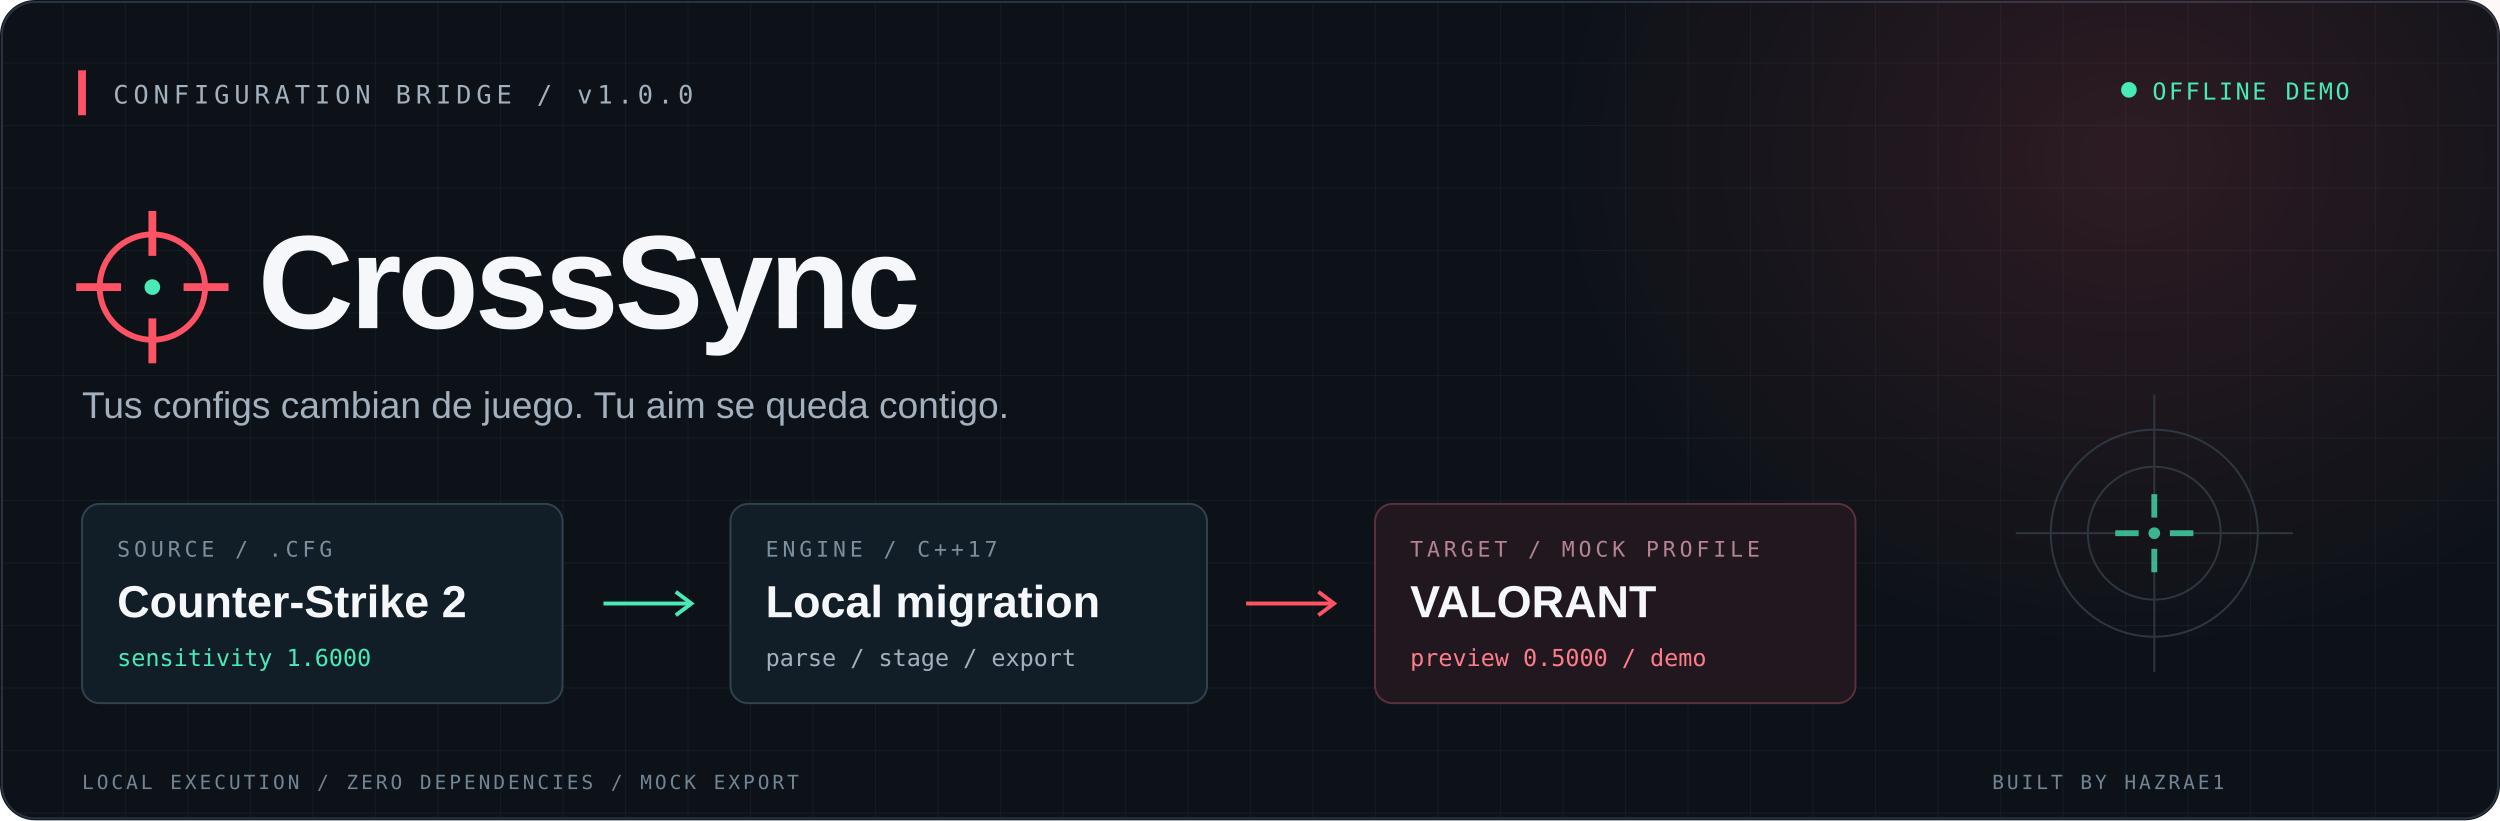
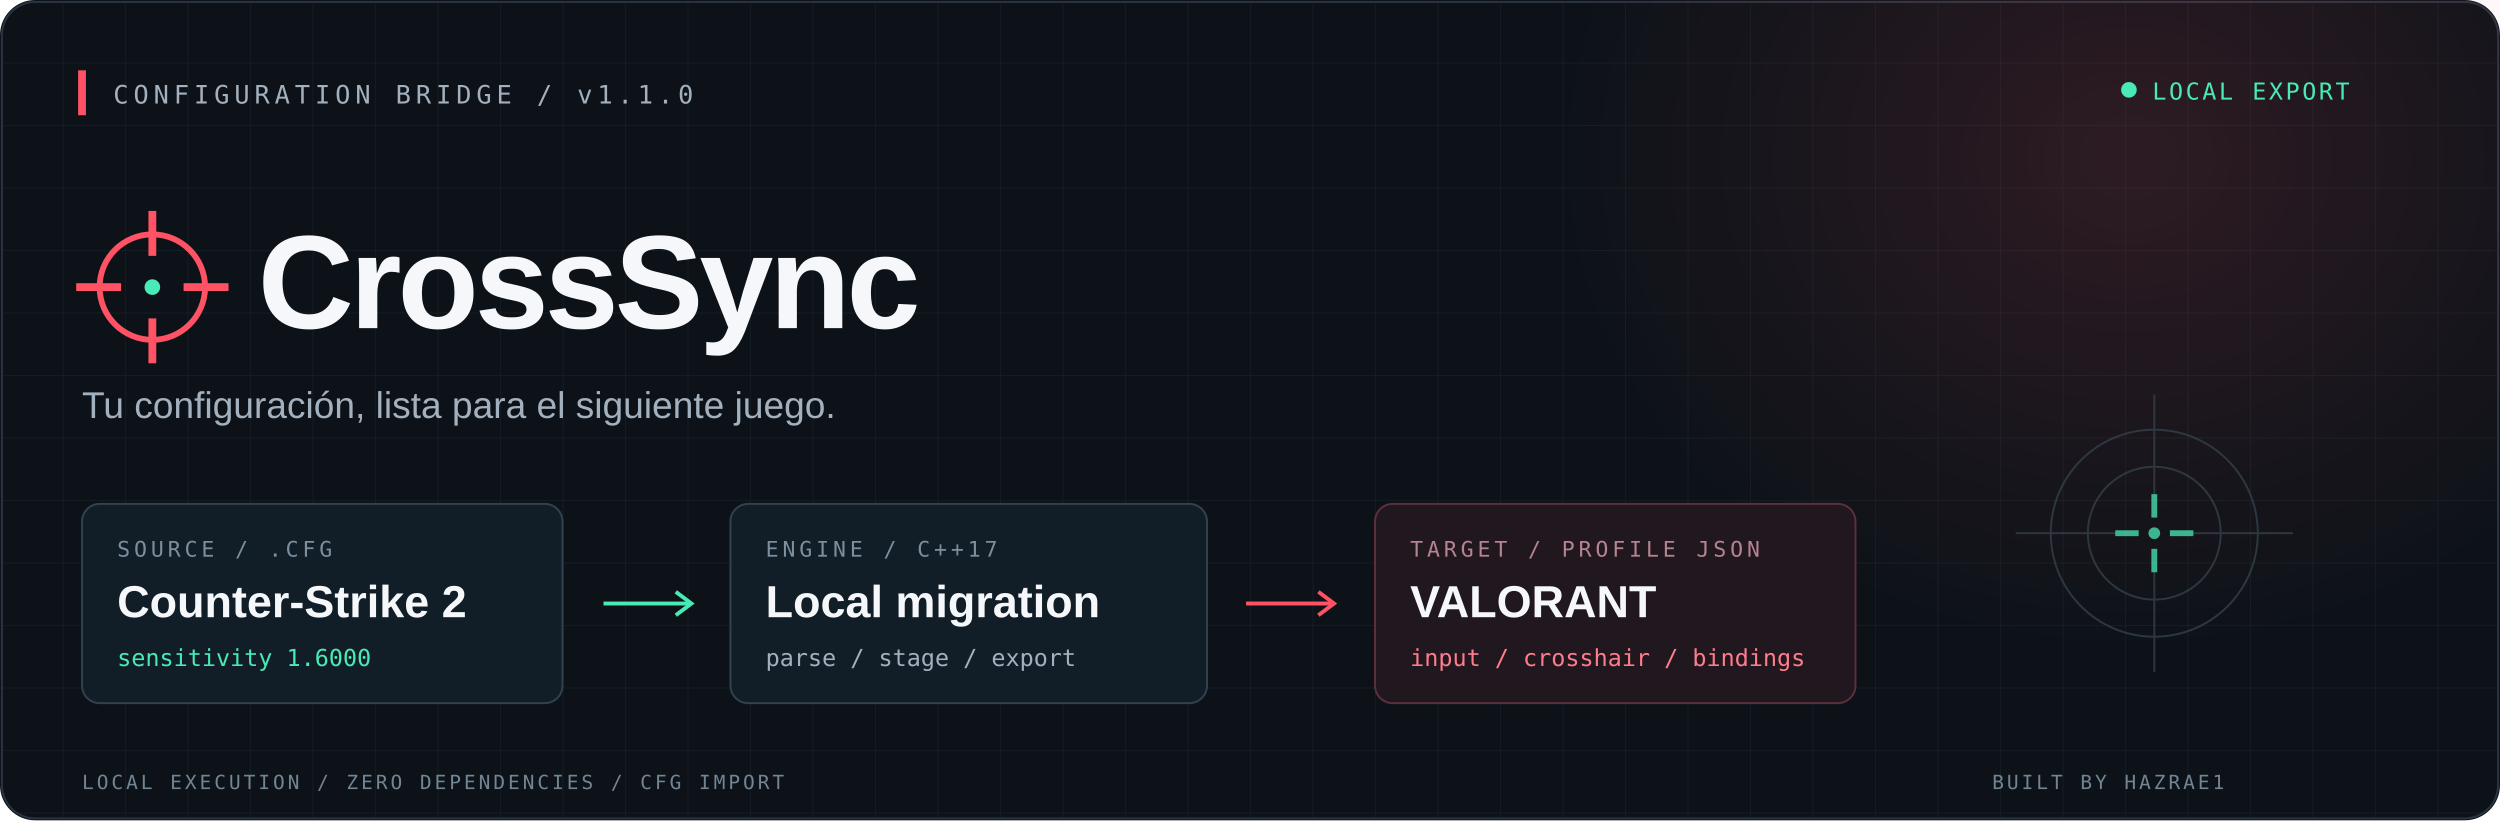
<svg xmlns="http://www.w3.org/2000/svg" width="1280" height="420" viewBox="0 0 1280 420" role="img" aria-labelledby="title desc">
  <defs>
    <pattern id="grid" width="32" height="32" patternUnits="userSpaceOnUse">
      <path d="M32 0H0V32" fill="none" stroke="#26313a" stroke-width=".6" opacity=".5" />
    </pattern>
    <linearGradient id="fade" x1="0" x2="1">
      <stop stop-color="#48eab5" />
      <stop offset="1" stop-color="#ff5265" />
    </linearGradient>
    <radialGradient id="glow">
      <stop stop-color="#ff5265" stop-opacity=".14" />
      <stop offset="1" stop-color="#ff5265" stop-opacity="0" />
    </radialGradient>
  </defs>
  <rect width="1280" height="420" rx="18" fill="#0c1218" />
  <rect x="1" y="1" width="1278" height="418" rx="17" fill="url(#grid)" stroke="#283440" />
  <ellipse cx="1090" cy="80" rx="300" ry="260" fill="url(#glow)" />
  <rect x="40" y="36" width="4" height="23" fill="#ff5265" />
-   <text x="58" y="53" fill="#a3b0bd" font-family="Consolas, monospace" font-size="13" letter-spacing="2.5">CONFIGURATION BRIDGE / v1.0.0</text>
+   <text x="58" y="53" fill="#a3b0bd" font-family="Consolas, monospace" font-size="13" letter-spacing="2.5">CONFIGURATION BRIDGE / v1.1.0</text>
  <circle cx="1090" cy="46" r="4" fill="#48eab5" />
-   <text x="1102" y="51" fill="#48eab5" font-family="Consolas, monospace" font-size="12" letter-spacing="1.3">OFFLINE DEMO</text>
+   <text x="1102" y="51" fill="#48eab5" font-family="Consolas, monospace" font-size="12" letter-spacing="1.3">LOCAL EXPORT</text>
  <g transform="translate(78 147)">
    <circle r="27" fill="none" stroke="#ff5265" stroke-width="3" />
    <path d="M-39 0H-16M16 0H39M0-39V-16M0 16V39" stroke="#ff5265" stroke-width="4" />
    <circle r="4" fill="#48eab5" />
  </g>
  <text x="132" y="168" fill="#f5f7fa" font-family="Segoe UI, Arial, sans-serif" font-size="68" font-weight="700" letter-spacing="-2">CrossSync</text>
-   <text x="42" y="214" fill="#a3b0bd" font-family="Segoe UI, Arial, sans-serif" font-size="19">Tus configs cambian de juego. Tu aim se queda contigo.</text>
+   <text x="42" y="214" fill="#a3b0bd" font-family="Segoe UI, Arial, sans-serif" font-size="19">Tu configuración, lista para el siguiente juego.</text>
  <g transform="translate(42 258)">
    <rect width="246" height="102" rx="9" fill="#121e27" stroke="#32414e" />
    <text x="18" y="27" fill="#7b8f9f" font-family="Consolas, monospace" font-size="11" letter-spacing="2">SOURCE / .CFG</text>
    <text x="18" y="58" fill="#f5f7fa" font-family="Segoe UI, Arial, sans-serif" font-size="23" font-weight="600">Counter-Strike 2</text>
    <text x="18" y="83" fill="#48eab5" font-family="Consolas, monospace" font-size="12">sensitivity 1.6000</text>
  </g>
  <path d="M309 309H353" stroke="#48eab5" stroke-width="2" />
  <path d="M346 303L354 309L346 315" fill="none" stroke="#48eab5" stroke-width="2" />
  <g transform="translate(374 258)">
    <rect width="244" height="102" rx="9" fill="#121e27" stroke="#32414e" />
    <text x="18" y="27" fill="#7b8f9f" font-family="Consolas, monospace" font-size="11" letter-spacing="2">ENGINE / C++17</text>
    <text x="18" y="58" fill="#f5f7fa" font-family="Segoe UI, Arial, sans-serif" font-size="23" font-weight="600">Local migration</text>
    <text x="18" y="83" fill="#a3b0bd" font-family="Consolas, monospace" font-size="12">parse / stage / export</text>
  </g>
  <path d="M638 309H682" stroke="#ff5265" stroke-width="2" />
  <path d="M675 303L683 309L675 315" fill="none" stroke="#ff5265" stroke-width="2" />
  <g transform="translate(704 258)">
    <rect width="246" height="102" rx="9" fill="#21171f" stroke="#5b303c" />
-     <text x="18" y="27" fill="#b58491" font-family="Consolas, monospace" font-size="11" letter-spacing="2">TARGET / MOCK PROFILE</text>
+     <text x="18" y="27" fill="#b58491" font-family="Consolas, monospace" font-size="11" letter-spacing="2">TARGET / PROFILE JSON</text>
    <text x="18" y="58" fill="#f5f7fa" font-family="Segoe UI, Arial, sans-serif" font-size="23" font-weight="600">VALORANT</text>
-     <text x="18" y="83" fill="#ff7c8b" font-family="Consolas, monospace" font-size="12">preview 0.5000 / demo</text>
+     <text x="18" y="83" fill="#ff7c8b" font-family="Consolas, monospace" font-size="12">input / crosshair / bindings</text>
  </g>
  <g transform="translate(1103 273)" opacity=".75">
    <circle r="53" fill="none" stroke="#35434e" stroke-width="1" />
    <circle r="34" fill="none" stroke="#35434e" stroke-width="1" />
    <path d="M-71 0H-12M12 0H71M0-71V-12M0 12V71" stroke="#35434e" />
    <path d="M-20 0H-8M8 0H20M0-20V-8M0 8V20" stroke="#48eab5" stroke-width="3" />
    <circle r="3" fill="#48eab5" />
  </g>
  <path d="M42 384H1238" stroke="url(#fade)" opacity=".5" />
-   <text x="42" y="404" fill="#728594" font-family="Consolas, monospace" font-size="10" letter-spacing="1.5">LOCAL EXECUTION  /  ZERO DEPENDENCIES  /  MOCK EXPORT</text>
+   <text x="42" y="404" fill="#728594" font-family="Consolas, monospace" font-size="10" letter-spacing="1.5">LOCAL EXECUTION  /  ZERO DEPENDENCIES  /  CFG IMPORT</text>
  <text x="1020" y="404" fill="#728594" font-family="Consolas, monospace" font-size="10" letter-spacing="1.5">BUILT BY HAZRAE1</text>
</svg>
